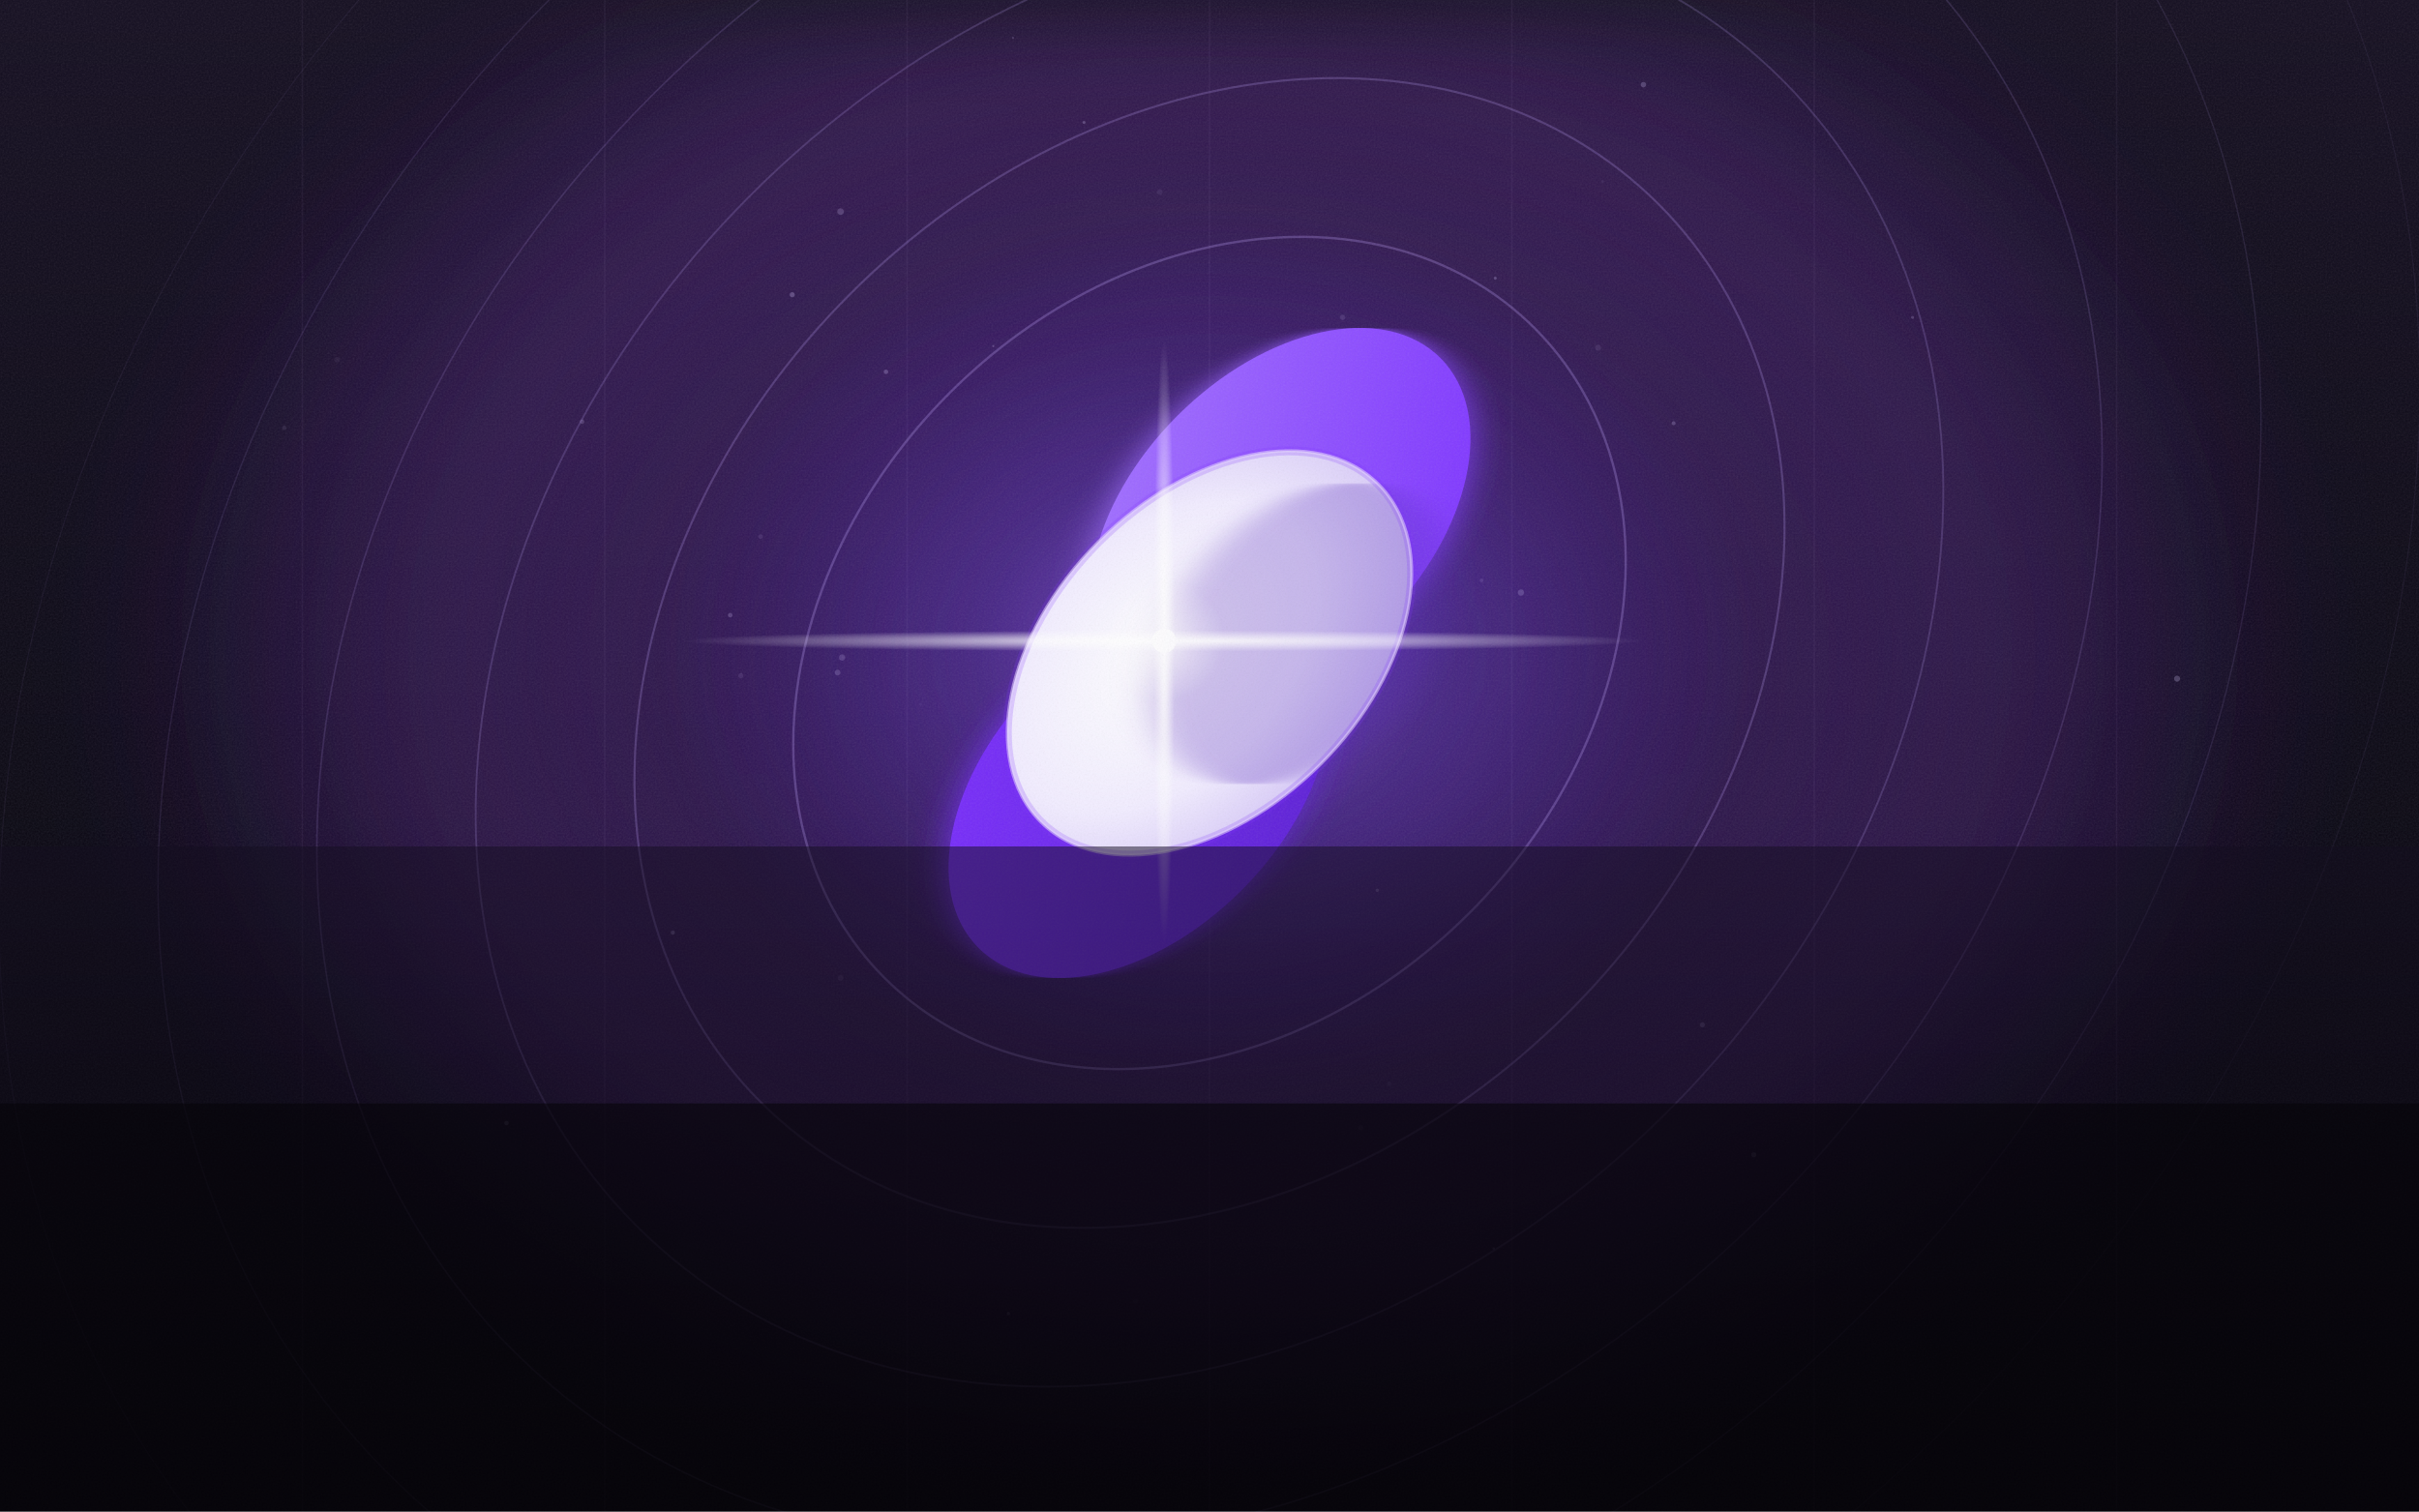
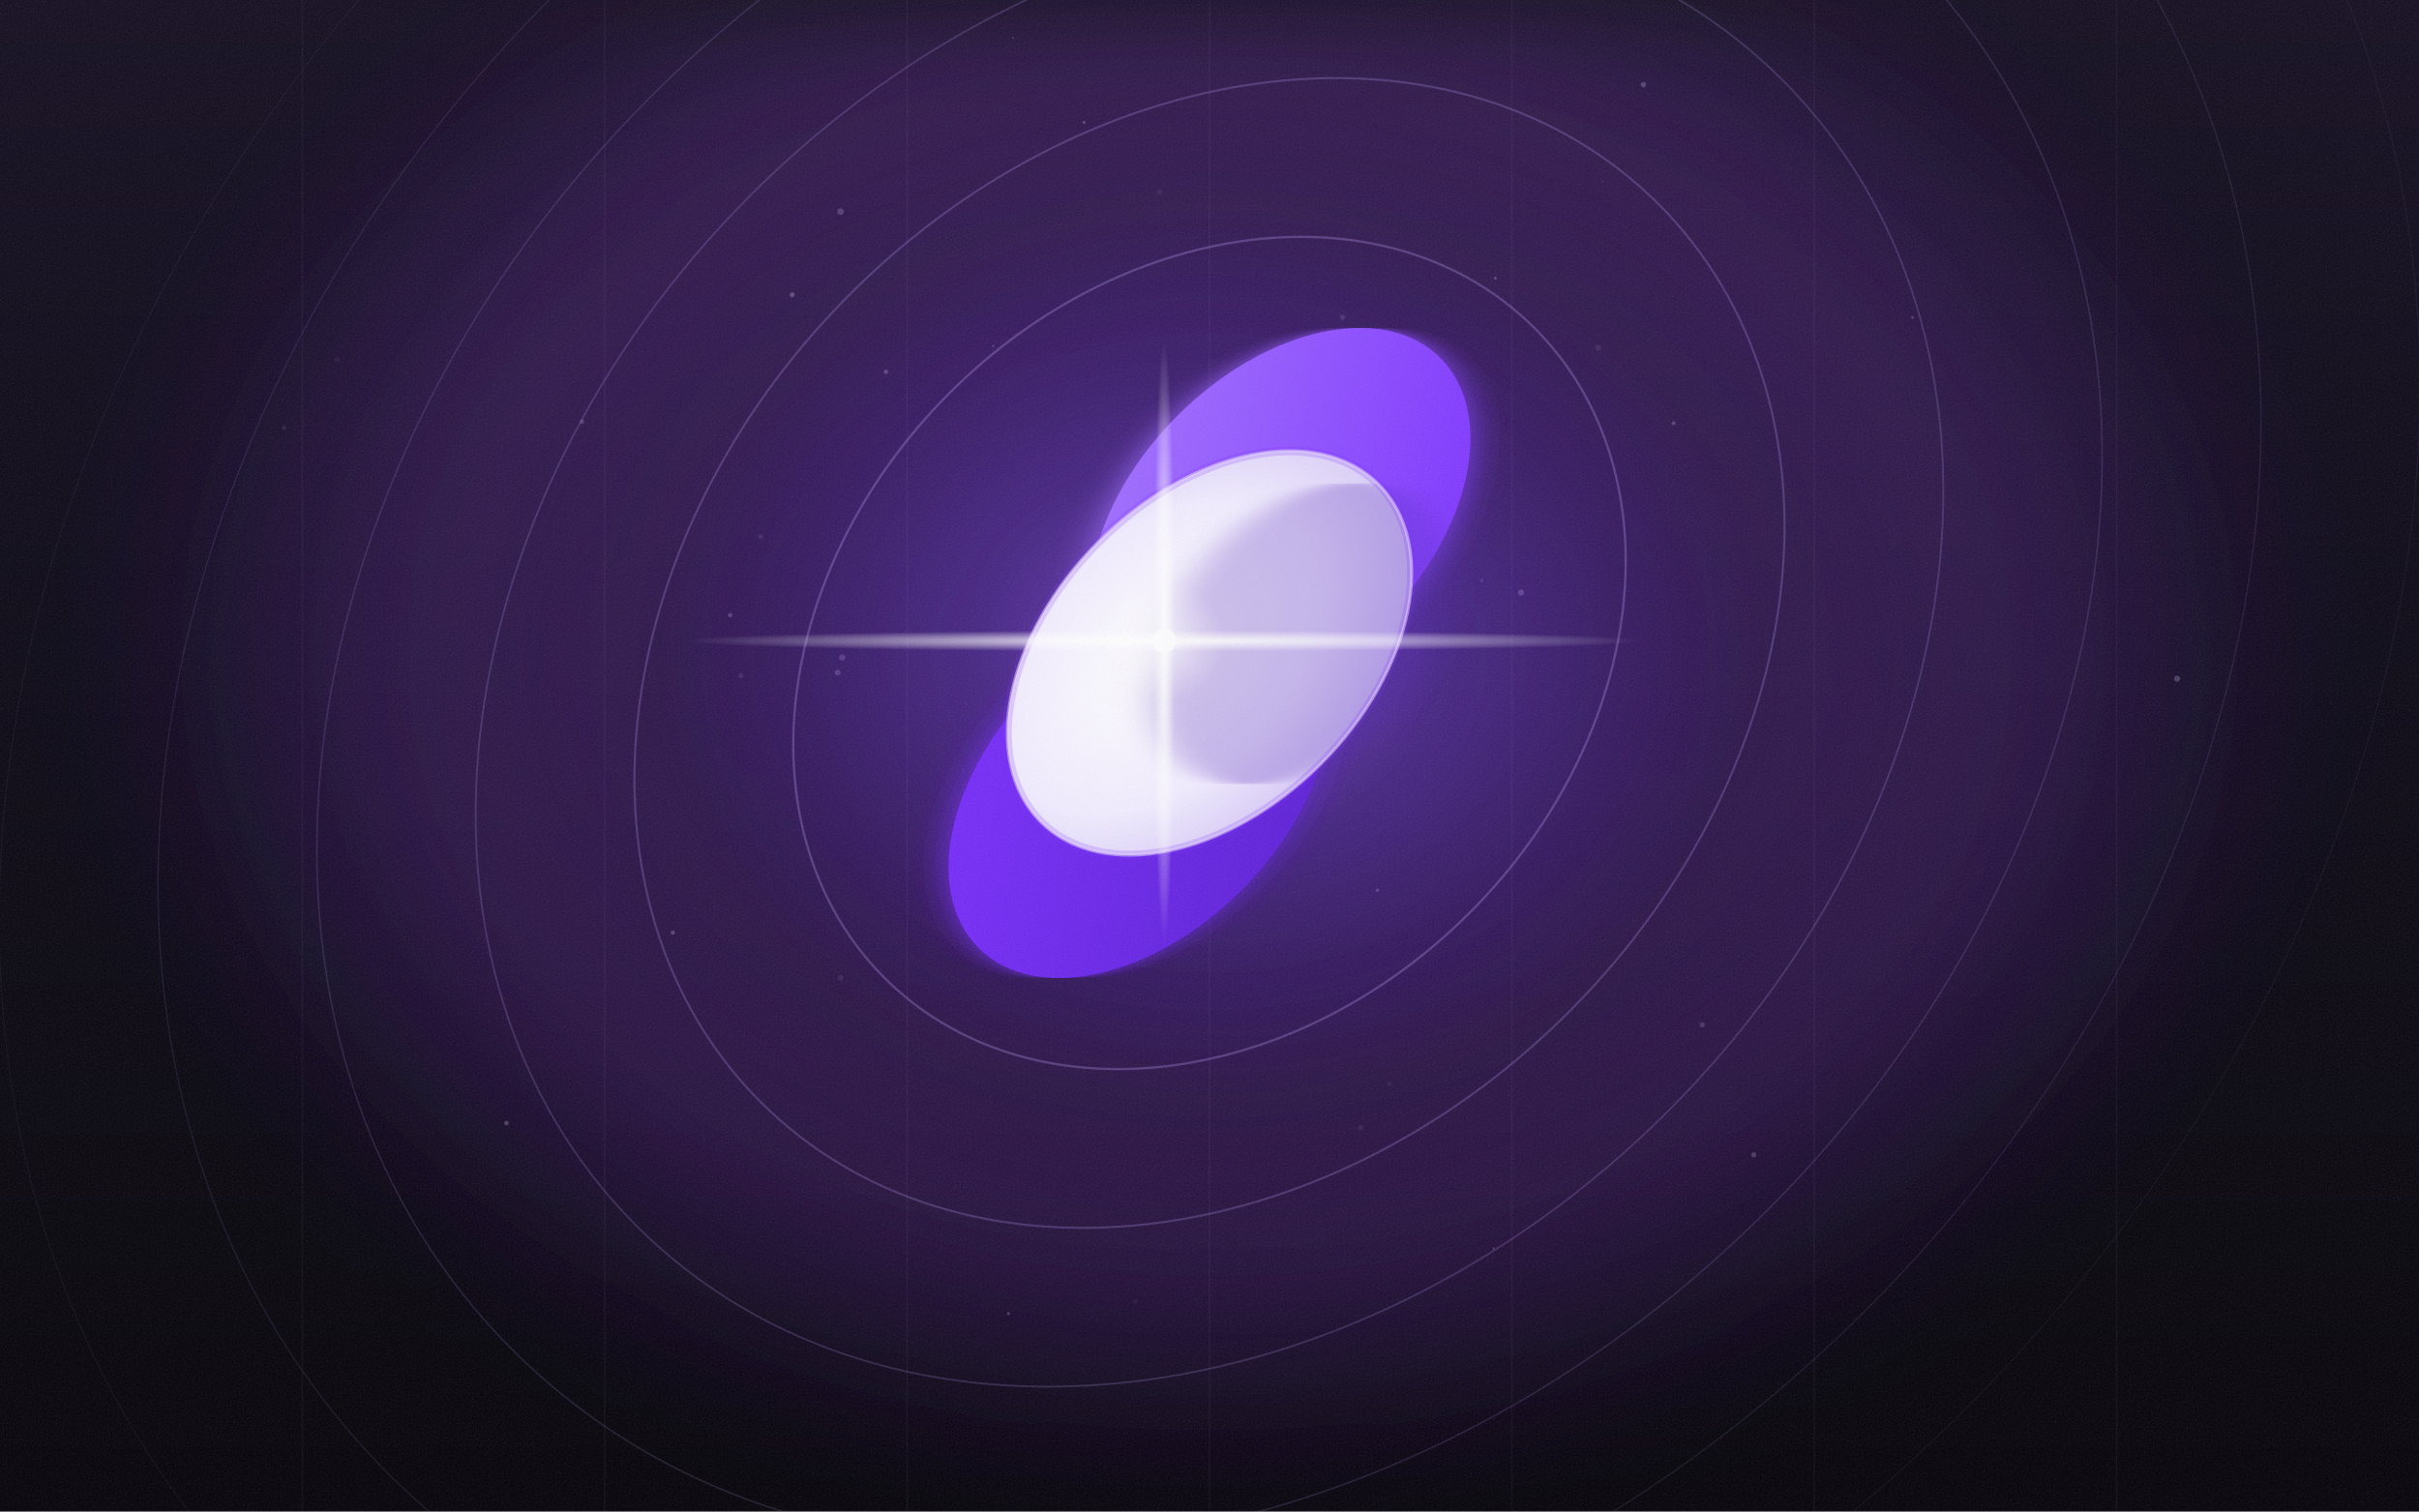
<svg xmlns="http://www.w3.org/2000/svg" viewBox="0 0 1600 1000" preserveAspectRatio="xMidYMid slice">
  <defs>
    <linearGradient id="field" x1="0" y1="0" x2="0" y2="1">
      <stop offset="0" stop-color="#140e20" />
      <stop offset="0.5" stop-color="#0b0814" />
      <stop offset="1" stop-color="#050309" />
    </linearGradient>
    <radialGradient id="bloom" cx="0.5" cy="0.5" r="0.5">
      <stop offset="0" stop-color="#a06bff" stop-opacity="0.95" />
      <stop offset="0.42" stop-color="#6a31e0" stop-opacity="0.42" />
      <stop offset="1" stop-color="#6a31e0" stop-opacity="0" />
    </radialGradient>
    <radialGradient id="bloomEdge" cx="0.5" cy="0.5" r="0.5">
      <stop offset="0" stop-color="#ff6fcf" stop-opacity="0" />
      <stop offset="0.7" stop-color="#c14bff" stop-opacity="0.16" />
      <stop offset="1" stop-color="#7b2fff" stop-opacity="0" />
    </radialGradient>
    <radialGradient id="glint" cx="0.5" cy="0.5" r="0.5">
      <stop offset="0" stop-color="#ffffff" stop-opacity="1" />
      <stop offset="1" stop-color="#ffffff" stop-opacity="0" />
    </radialGradient>
    <radialGradient id="core" cx="0.42" cy="0.4" r="0.7">
      <stop offset="0" stop-color="#ffffff" />
      <stop offset="0.55" stop-color="#f1ecff" />
      <stop offset="1" stop-color="#cdbcf5" />
    </radialGradient>
    <linearGradient id="bladeA" x1="0" y1="0" x2="1" y2="1">
      <stop offset="0" stop-color="#a577ff" />
      <stop offset="1" stop-color="#7b2fff" />
    </linearGradient>
    <linearGradient id="bladeB" x1="0" y1="0" x2="1" y2="1">
      <stop offset="0" stop-color="#7b2fff" />
      <stop offset="1" stop-color="#5a1fd0" />
    </linearGradient>
    <filter id="soft" x="-60%" y="-60%" width="220%" height="220%">
      <feGaussianBlur stdDeviation="34" />
    </filter>
    <filter id="soft2" x="-40%" y="-40%" width="180%" height="180%">
      <feGaussianBlur stdDeviation="9" />
    </filter>
    <filter id="grain">
      <feTurbulence type="fractalNoise" baseFrequency="0.85" numOctaves="2" stitchTiles="stitch" result="n" />
      <feColorMatrix in="n" type="saturate" values="0" />
      <feComponentTransfer>
        <feFuncA type="linear" slope="0.5" />
      </feComponentTransfer>
    </filter>
  </defs>
  <rect width="1600" height="1000" fill="url(#field)" />
  <ellipse cx="800" cy="432" rx="760" ry="560" fill="url(#bloomEdge)" opacity="0.9" filter="url(#soft)" />
  <ellipse cx="800" cy="432" rx="720" ry="540" fill="url(#bloom)" opacity="0.5" filter="url(#soft)" />
  <ellipse cx="800" cy="432" rx="360" ry="300" fill="url(#bloom)" opacity="0.6" />
  <g stroke="#cdbcf5" stroke-width="1" opacity="0.05">
    <line x1="200" y1="0" x2="200" y2="1000" />
    <line x1="400" y1="0" x2="400" y2="1000" />
    <line x1="600" y1="0" x2="600" y2="1000" />
    <line x1="800" y1="0" x2="800" y2="1000" />
    <line x1="1000" y1="0" x2="1000" y2="1000" />
    <line x1="1200" y1="0" x2="1200" y2="1000" />
    <line x1="1400" y1="0" x2="1400" y2="1000" />
  </g>
  <g fill="#d9ccff">
    <circle cx="988" cy="826" r="0.8" opacity="0.23" />
    <circle cx="717" cy="81" r="1.0" opacity="0.25" />
    <circle cx="1126" cy="678" r="1.7" opacity="0.18" />
    <circle cx="667" cy="869" r="1.1" opacity="0.21" />
    <circle cx="586" cy="246" r="1.5" opacity="0.25" />
    <circle cx="1057" cy="230" r="2.0" opacity="0.09" />
    <circle cx="657" cy="229" r="0.7" opacity="0.24" />
    <circle cx="919" cy="717" r="1.4" opacity="0.07" />
    <circle cx="1060" cy="120" r="0.9" opacity="0.07" />
    <circle cx="490" cy="447" r="1.7" opacity="0.11" />
    <circle cx="188" cy="283" r="1.5" opacity="0.09" />
    <circle cx="483" cy="407" r="1.5" opacity="0.23" />
    <circle cx="385" cy="279" r="1.5" opacity="0.19" />
    <circle cx="557" cy="435" r="2.1" opacity="0.18" />
    <circle cx="524" cy="195" r="1.7" opacity="0.27" />
    <circle cx="940" cy="376" r="1.8" opacity="0.07" />
    <circle cx="556" cy="140" r="2.2" opacity="0.21" />
    <circle cx="1265" cy="210" r="1.0" opacity="0.20" />
    <circle cx="1006" cy="392" r="2.1" opacity="0.20" />
    <circle cx="888" cy="210" r="1.8" opacity="0.12" />
    <circle cx="670" cy="25" r="0.7" opacity="0.18" />
    <circle cx="503" cy="355" r="1.5" opacity="0.11" />
    <circle cx="554" cy="445" r="1.9" opacity="0.20" />
    <circle cx="223" cy="238" r="1.9" opacity="0.06" />
    <circle cx="900" cy="746" r="1.7" opacity="0.09" />
    <circle cx="751" cy="861" r="1.6" opacity="0.05" />
    <circle cx="609" cy="466" r="0.9" opacity="0.07" />
    <circle cx="911" cy="589" r="1.1" opacity="0.23" />
    <circle cx="1160" cy="764" r="1.7" opacity="0.23" />
    <circle cx="335" cy="743" r="1.5" opacity="0.26" />
    <circle cx="989" cy="184" r="1.0" opacity="0.25" />
    <circle cx="980" cy="384" r="1.2" opacity="0.13" />
    <circle cx="1107" cy="280" r="1.3" opacity="0.23" />
    <circle cx="767" cy="127" r="1.9" opacity="0.07" />
    <circle cx="1440" cy="449" r="2.0" opacity="0.25" />
    <circle cx="1087" cy="56" r="1.8" opacity="0.24" />
    <circle cx="556" cy="647" r="1.9" opacity="0.09" />
    <circle cx="445" cy="617" r="1.4" opacity="0.25" />
  </g>
  <g transform="rotate(-45 800 432)" fill="none" stroke="#b79cf2">
    <ellipse cx="800" cy="432" rx="304" ry="243.2" stroke-width="1.54" opacity="0.295" />
    <ellipse cx="800" cy="432" rx="420" ry="336" stroke-width="1.38" opacity="0.250" />
    <ellipse cx="800" cy="432" rx="536" ry="428.8" stroke-width="1.22" opacity="0.205" />
    <ellipse cx="800" cy="432" rx="652" ry="521.6" stroke-width="1.06" opacity="0.160" />
    <ellipse cx="800" cy="432" rx="768" ry="614.4" stroke-width="0.90" opacity="0.115" />
    <ellipse cx="800" cy="432" rx="884" ry="707.2" stroke-width="0.74" opacity="0.070" />
  </g>
  <g transform="rotate(-45 800 432)">
    <g filter="url(#soft2)" opacity="0.9">
      <ellipse cx="896" cy="402" rx="150" ry="96" fill="url(#bladeA)" />
      <ellipse cx="704" cy="462" rx="150" ry="96" fill="url(#bladeB)" />
    </g>
    <ellipse cx="896" cy="402" rx="150" ry="96" fill="url(#bladeA)" />
    <ellipse cx="704" cy="462" rx="150" ry="96" fill="url(#bladeB)" />
    <ellipse cx="800" cy="432" rx="158" ry="104" fill="url(#core)" />
    <ellipse cx="852" cy="466" rx="116" ry="80" fill="#5326b8" opacity="0.28" filter="url(#soft2)" />
    <ellipse cx="800" cy="432" rx="158" ry="104" fill="none" stroke="#ffffff" stroke-width="2" opacity="0.55" />
    <ellipse cx="800" cy="432" rx="158" ry="104" fill="none" stroke="#7b2fff" stroke-width="6" opacity="0.2" />
  </g>
  <g opacity="0.92">
    <ellipse cx="770" cy="424" rx="320" ry="7" fill="url(#glint)" />
    <ellipse cx="770" cy="424" rx="7" ry="200" fill="url(#glint)" />
    <circle cx="770" cy="424" r="40" fill="url(#glint)" opacity="0.7" />
    <circle cx="770" cy="424" r="8" fill="#ffffff" />
  </g>
  <rect width="1600" height="1000" filter="url(#grain)" opacity="0.2" />
-   <rect x="0" y="560" width="1600" height="440" fill="url(#field)" opacity="0.5" />
-   <rect x="0" y="730" width="1600" height="270" fill="#050309" opacity="0.6" />
</svg>
